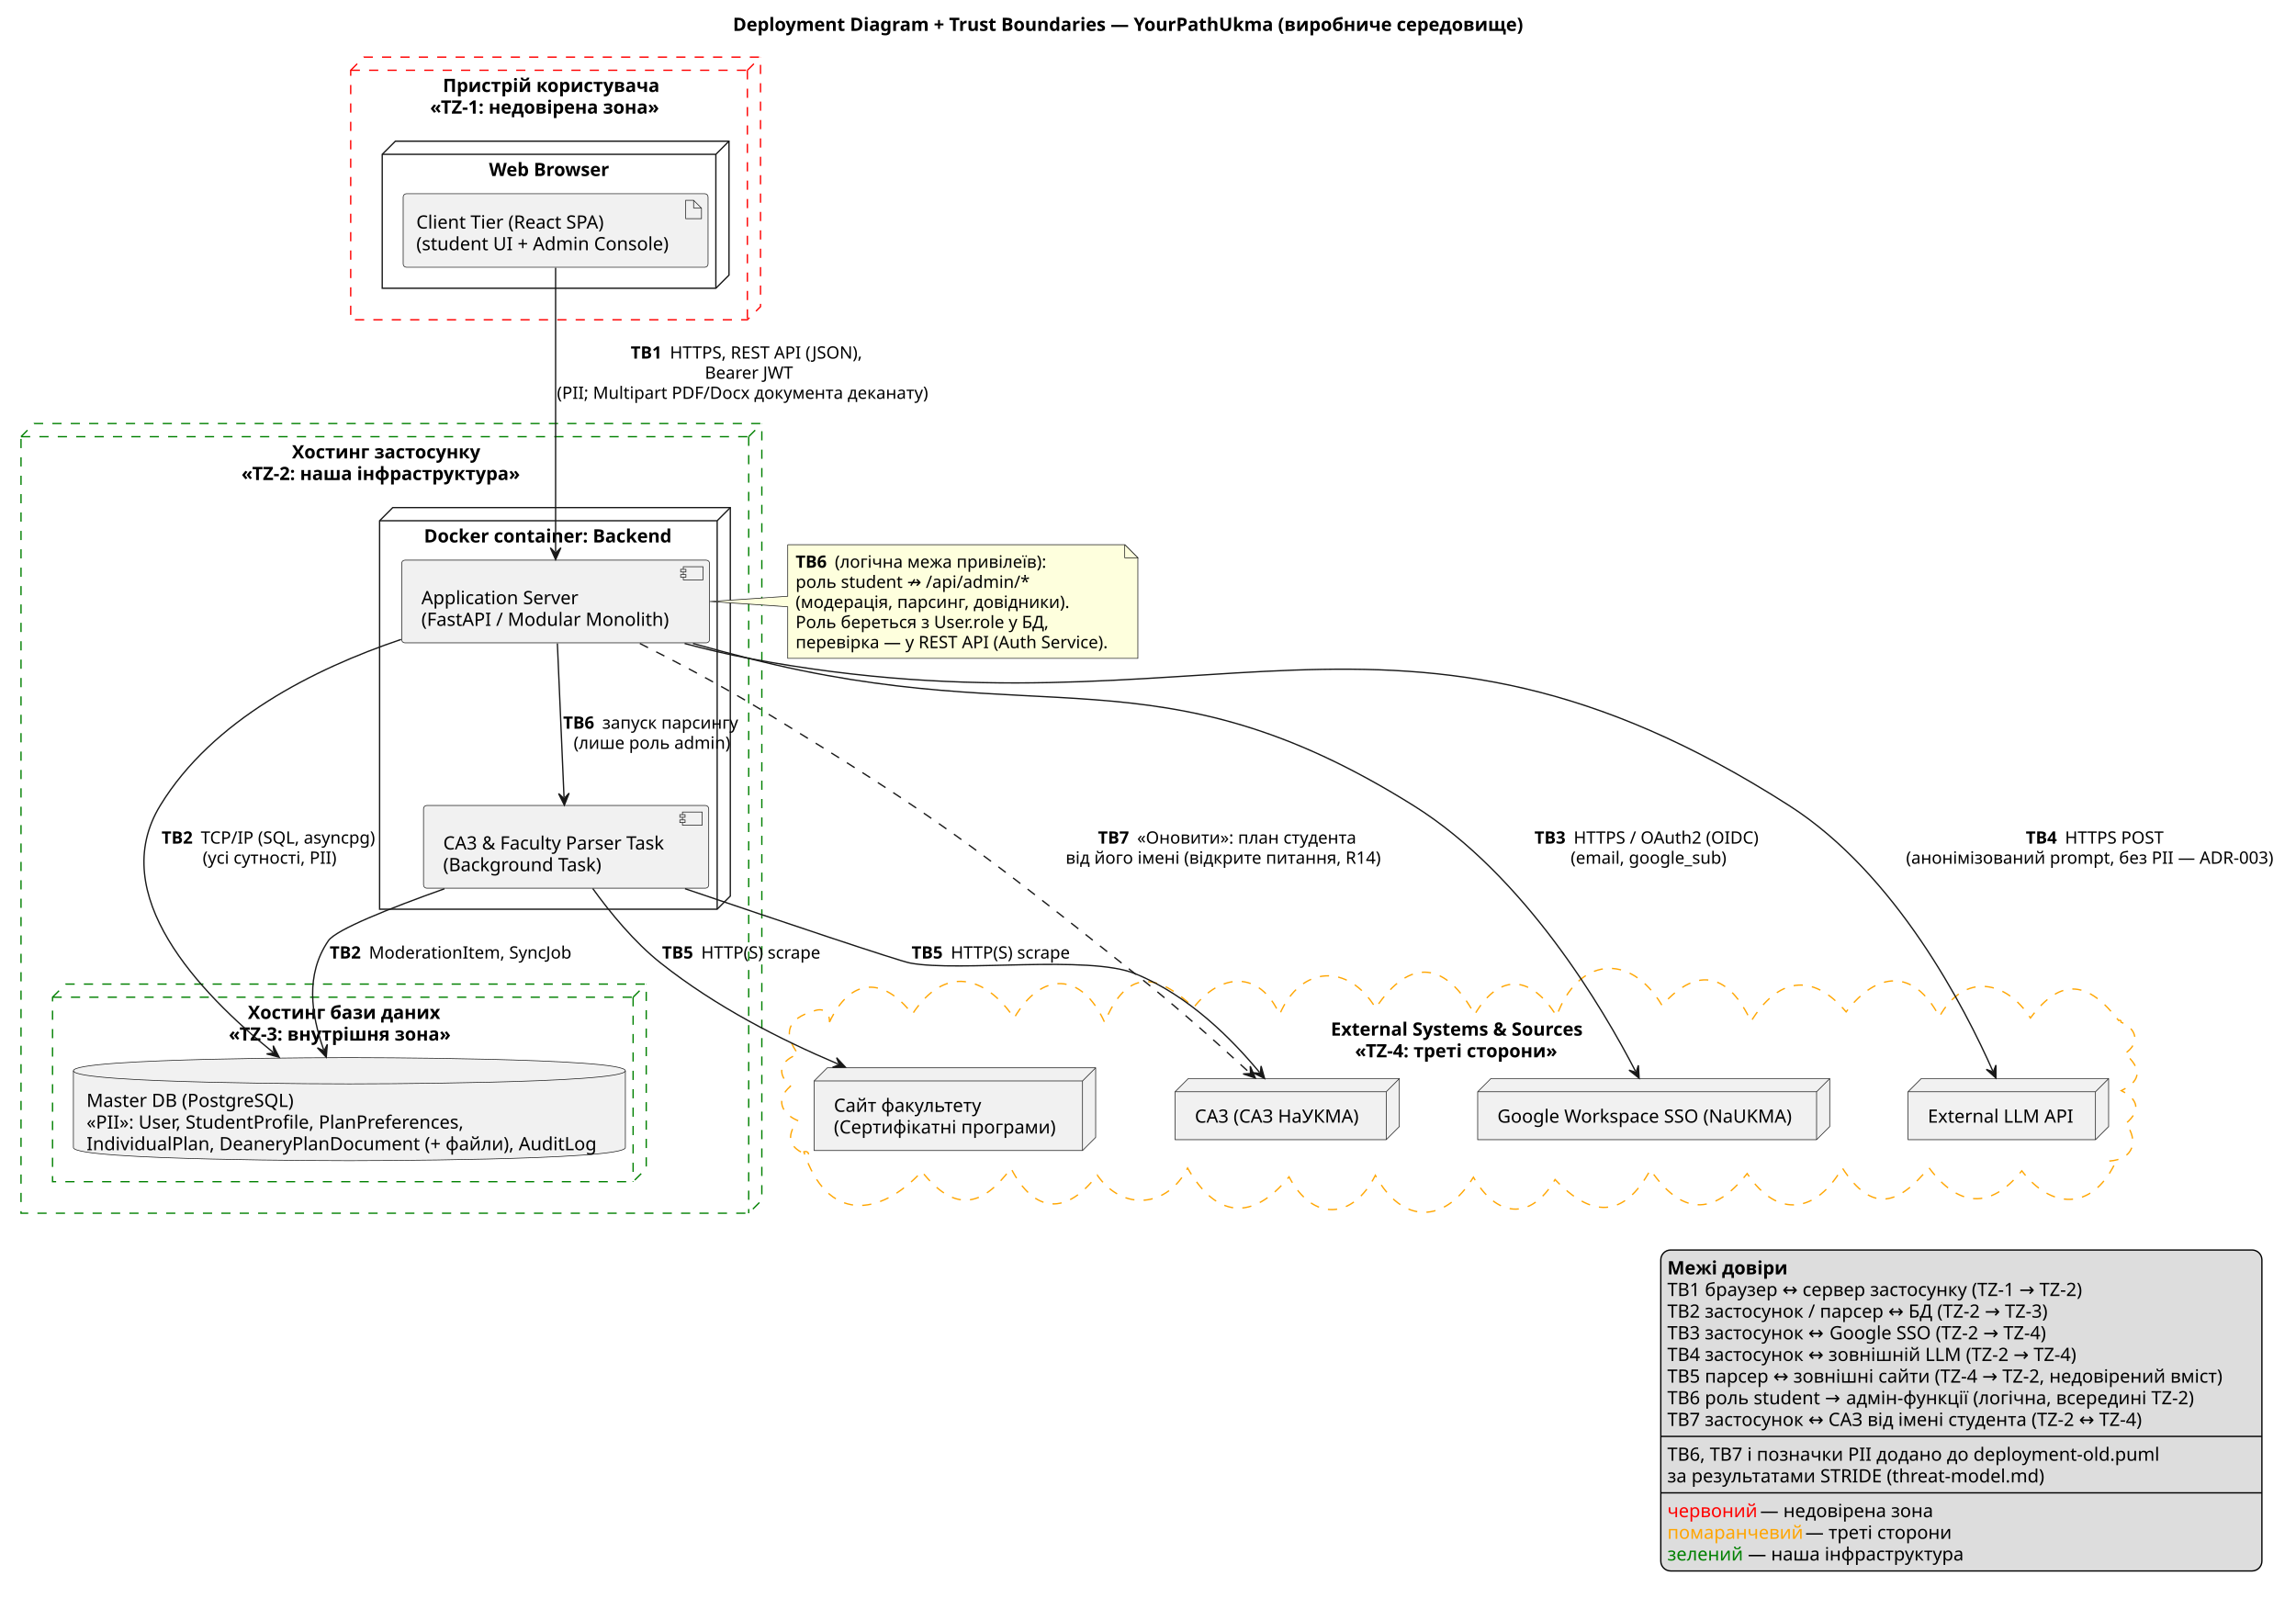
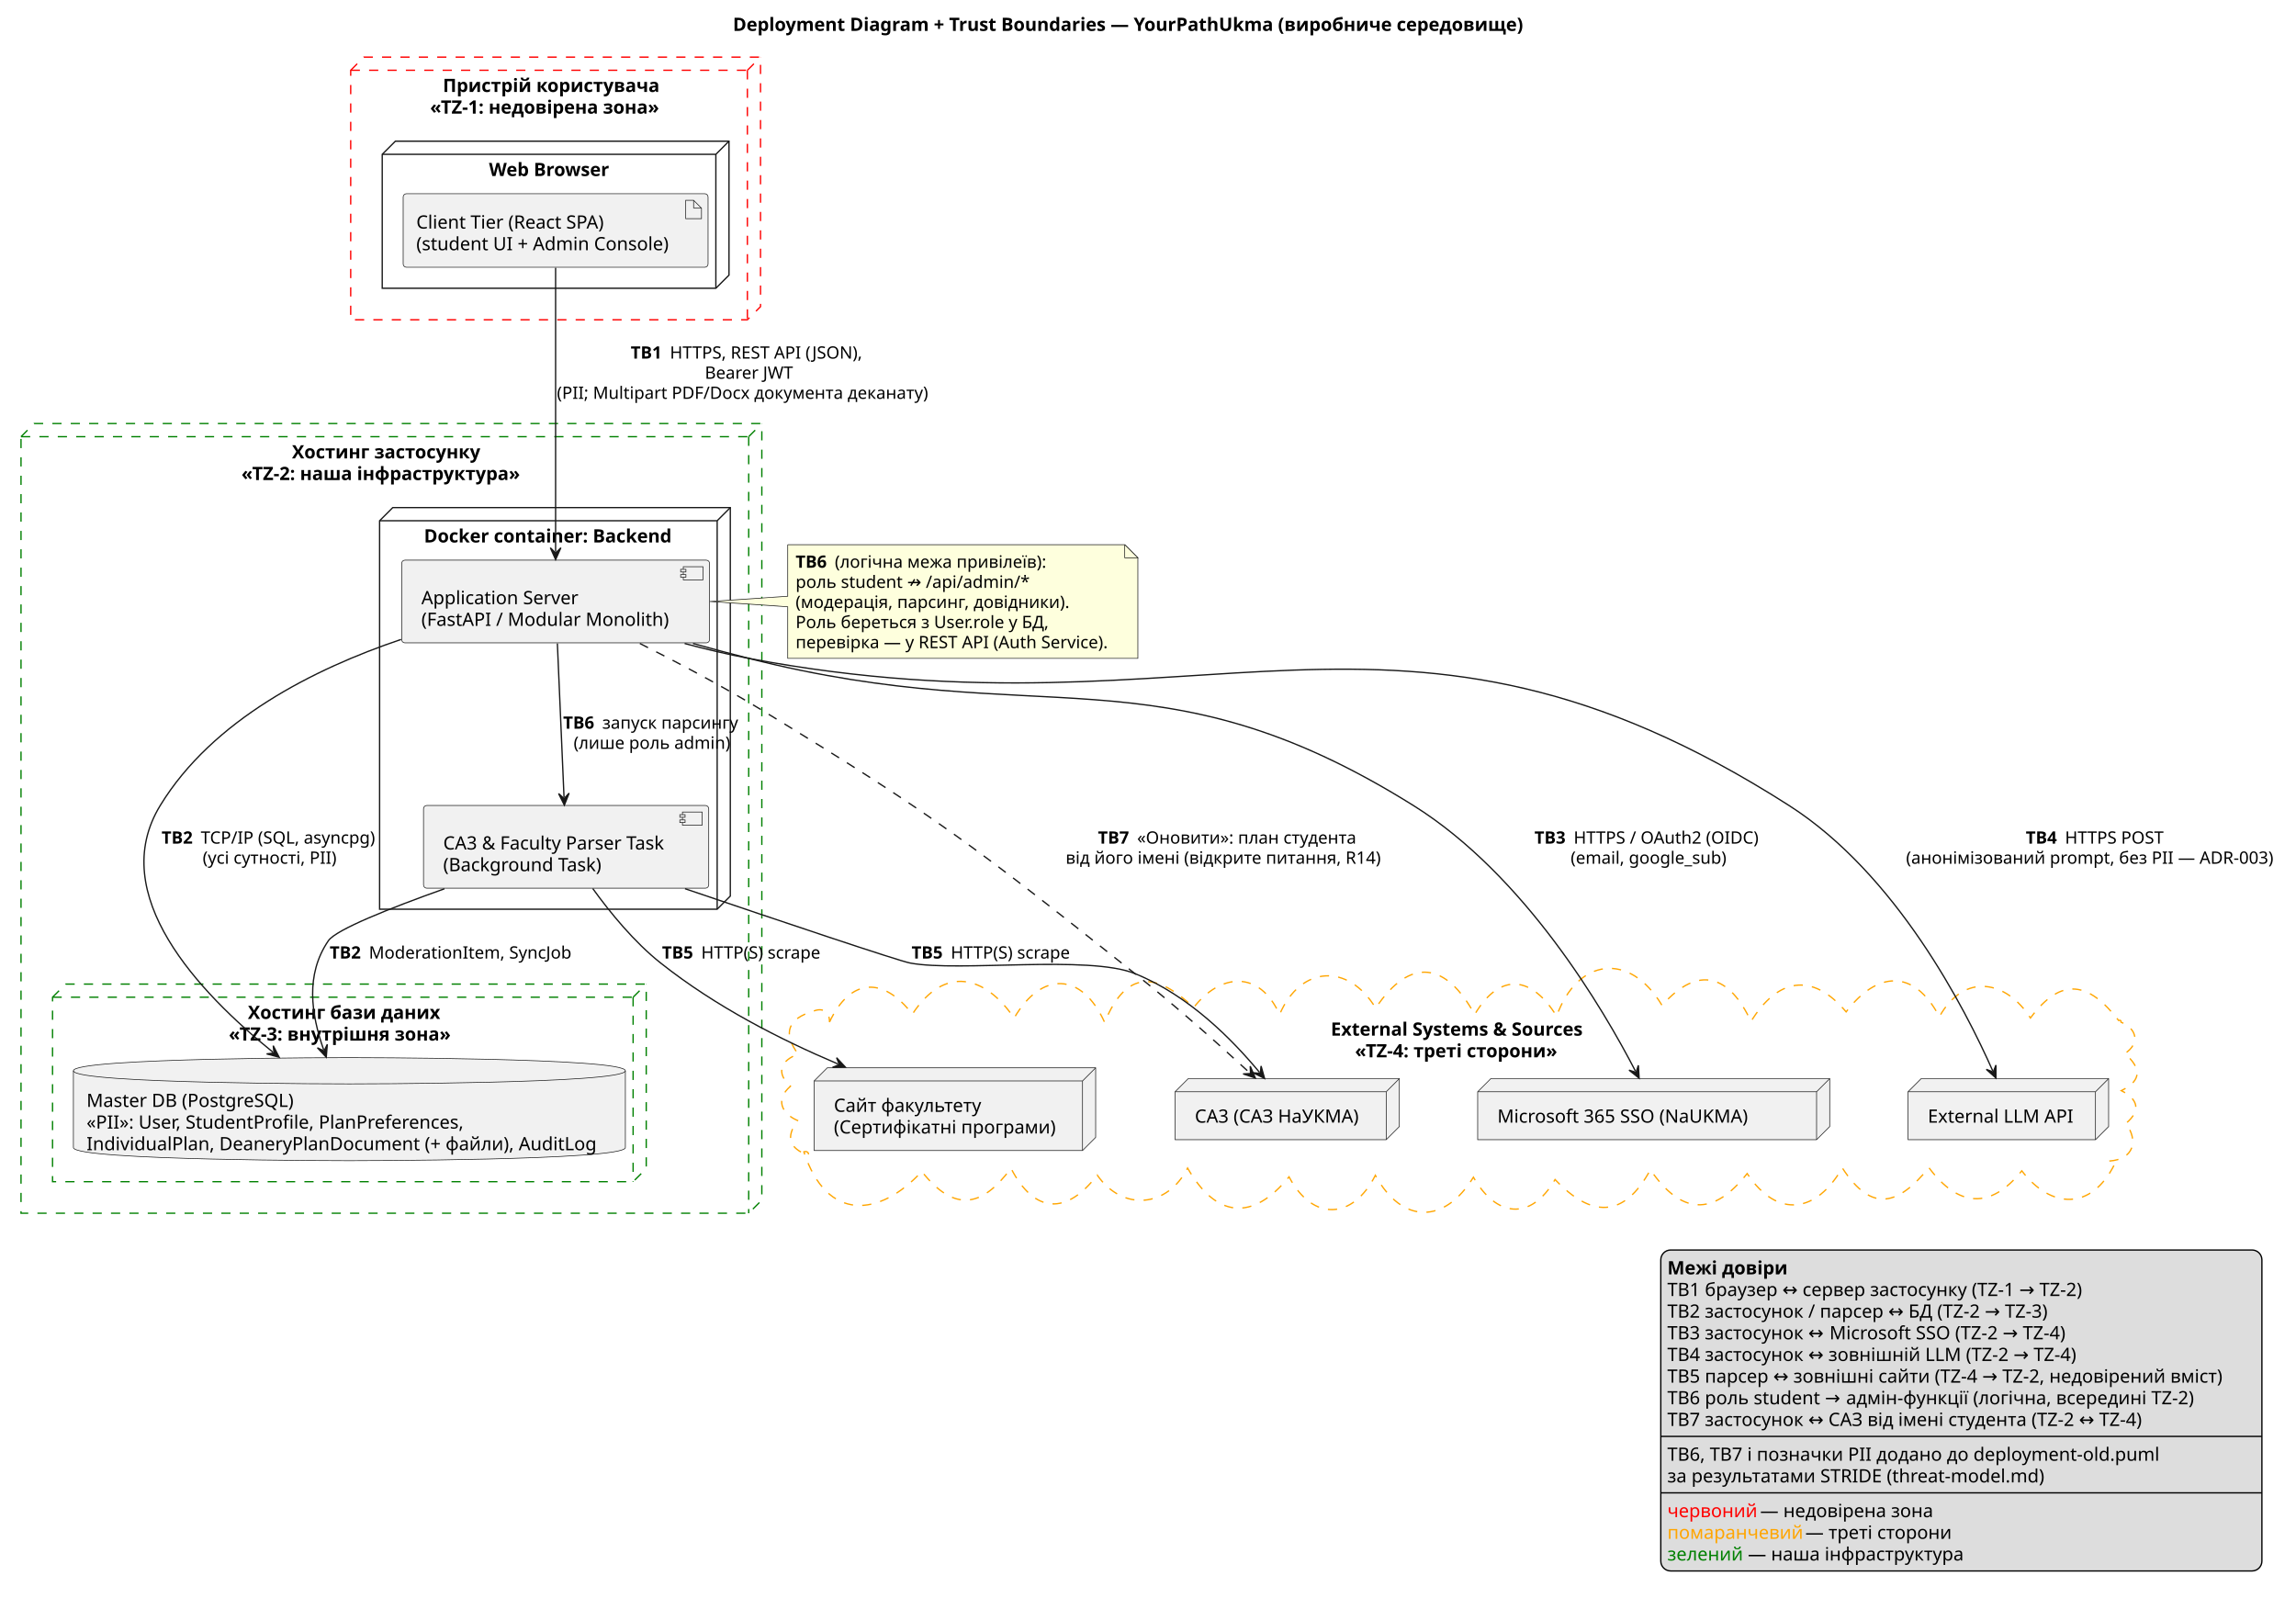
<svg xmlns="http://www.w3.org/2000/svg" contentStyleType="text/css" height="1216px" preserveAspectRatio="none" style="width:1748px;height:1216px;background:#FFFFFF;" version="1.1" viewBox="0 0 1748 1216" width="1748px" zoomAndPan="magnify">
  <defs />
  <g>
    <text fill="#000000" font-family="sans-serif" font-size="14" font-weight="bold" lengthAdjust="spacing" textLength="618.112" x="557.964" y="23.535">Deployment Diagram + Trust Boundaries — YourPathUkma (виробниче середовище)</text>
    <g id="cluster_ClientZone">
      <polygon fill="none" points="267,53.488,277,43.488,579,43.488,579,233.458,569,243.458,267,243.458,267,53.488" style="stroke:#FF0000;stroke-width:1.0;stroke-dasharray:7.0,7.0;" />
      <line style="stroke:#FF0000;stroke-width:1.0;stroke-dasharray:7.0,7.0;" x1="569" x2="579" y1="53.488" y2="43.488" />
      <line style="stroke:#FF0000;stroke-width:1.0;stroke-dasharray:7.0,7.0;" x1="267" x2="569" y1="53.488" y2="53.488" />
      <line style="stroke:#FF0000;stroke-width:1.0;stroke-dasharray:7.0,7.0;" x1="569" x2="569" y1="53.488" y2="243.458" />
      <text fill="#000000" font-family="sans-serif" font-size="14" font-weight="bold" lengthAdjust="spacing" textLength="163.693" x="337.153" y="70.023">Пристрій користувача</text>
      <text fill="#000000" font-family="sans-serif" font-size="14" font-weight="bold" lengthAdjust="spacing" textLength="183.155" x="327.422" y="86.512">«TZ-1: недовірена зона»</text>
    </g>
    <g id="cluster_Browser">
      <polygon fill="none" points="291,117.488,301,107.488,555,107.488,555,209.458,545,219.458,291,219.458,291,117.488" style="stroke:#181818;stroke-width:1.0;" />
      <line style="stroke:#181818;stroke-width:1.0;" x1="545" x2="555" y1="117.488" y2="107.488" />
      <line style="stroke:#181818;stroke-width:1.0;" x1="291" x2="545" y1="117.488" y2="117.488" />
      <line style="stroke:#181818;stroke-width:1.0;" x1="545" x2="545" y1="117.488" y2="219.458" />
      <text fill="#000000" font-family="sans-serif" font-size="14" font-weight="bold" lengthAdjust="spacing" textLength="93.434" x="372.283" y="134.023">Web Browser</text>
    </g>
    <g id="cluster_Host">
      <polygon fill="none" points="16,332.458,26,322.458,580,322.458,580,913.668,570,923.668,16,923.668,16,332.458" style="stroke:#008000;stroke-width:1.0;stroke-dasharray:7.0,7.0;" />
      <line style="stroke:#008000;stroke-width:1.0;stroke-dasharray:7.0,7.0;" x1="570" x2="580" y1="332.458" y2="322.458" />
      <line style="stroke:#008000;stroke-width:1.0;stroke-dasharray:7.0,7.0;" x1="16" x2="570" y1="332.458" y2="332.458" />
      <line style="stroke:#008000;stroke-width:1.0;stroke-dasharray:7.0,7.0;" x1="570" x2="570" y1="332.458" y2="923.668" />
      <text fill="#000000" font-family="sans-serif" font-size="14" font-weight="bold" lengthAdjust="spacing" textLength="143.398" x="222.301" y="348.993">Хостинг застосунку</text>
      <text fill="#000000" font-family="sans-serif" font-size="14" font-weight="bold" lengthAdjust="spacing" textLength="220.391" x="183.805" y="365.482">«TZ-2: наша інфраструктура»</text>
    </g>
    <g id="cluster_BackendNode">
      <polygon fill="none" points="289,396.458,299,386.458,556,386.458,556,682.208,546,692.208,289,692.208,289,396.458" style="stroke:#181818;stroke-width:1.0;" />
      <line style="stroke:#181818;stroke-width:1.0;" x1="546" x2="556" y1="396.458" y2="386.458" />
      <line style="stroke:#181818;stroke-width:1.0;" x1="289" x2="546" y1="396.458" y2="396.458" />
      <line style="stroke:#181818;stroke-width:1.0;" x1="546" x2="546" y1="396.458" y2="692.208" />
      <text fill="#000000" font-family="sans-serif" font-size="14" font-weight="bold" lengthAdjust="spacing" textLength="191.447" x="322.776" y="412.993">Docker container: Backend</text>
    </g>
    <g id="cluster_DBNode">
      <polygon fill="none" points="40,759.208,50,749.208,492,749.208,492,889.668,482,899.668,40,899.668,40,759.208" style="stroke:#008000;stroke-width:1.0;stroke-dasharray:7.0,7.0;" />
      <line style="stroke:#008000;stroke-width:1.0;stroke-dasharray:7.0,7.0;" x1="482" x2="492" y1="759.208" y2="749.208" />
      <line style="stroke:#008000;stroke-width:1.0;stroke-dasharray:7.0,7.0;" x1="40" x2="482" y1="759.208" y2="759.208" />
      <line style="stroke:#008000;stroke-width:1.0;stroke-dasharray:7.0,7.0;" x1="482" x2="482" y1="759.208" y2="899.668" />
      <text fill="#000000" font-family="sans-serif" font-size="14" font-weight="bold" lengthAdjust="spacing" textLength="146.569" x="188.715" y="775.743">Хостинг бази даних</text>
      <text fill="#000000" font-family="sans-serif" font-size="14" font-weight="bold" lengthAdjust="spacing" textLength="175.649" x="174.175" y="792.232">«TZ-3: внутрішня зона»</text>
    </g>
    <g id="cluster_Ext">
      <path d="M631.508,778.154 C647.469,744.197 672.659,743.429 694.587,772.15 C719.274,734.399 750.061,742.721 772.073,775.106 C792.904,739.212 823.694,739.944 840.996,778.378 C857.772,737.545 880.755,740.535 908.786,767.049 C929.012,741.068 958.871,738.086 974.167,772.395 C990.168,734.999 1026.54,732.966 1047.342,767.513 C1073.887,727.687 1101.268,733.069 1122.694,772.387 C1142.467,739.168 1166.591,743.607 1185.09,773.644 C1200.913,729.308 1240.813,724.189 1265.353,765.473 C1293.379,733.726 1317.041,742.925 1333.071,777.687 C1352.963,745.313 1379.205,739.237 1405.51,770.371 C1428.661,739.806 1456.87,736.759 1476.489,774.065 C1495.542,739.899 1527.662,746.504 1545.826,775.048 C1569.846,742.653 1590.711,748.16 1613,776.948 C1614.102,776.471 1614.952,776.889 1614.766,778.212 C1626.825,782.995 1629.559,794.409 1617.679,802.11 C1629.828,812.72 1631.336,822.465 1614.973,830.342 C1627.595,836.64 1630.379,845.51 1618.499,855.273 C1628.392,868.832 1624.212,882.628 1606,883.928 C1608.345,882.439 1609.852,884.077 1609.903,886.325 C1592.208,921.798 1561.561,920.559 1539.239,891.384 C1515.145,921.373 1490.612,918.708 1468.543,888.986 C1445.703,916.799 1425.517,924.593 1402.553,889.116 C1383.386,922.967 1353.457,928.664 1330.153,893.453 C1304.089,926.585 1279.909,924.66 1256.478,890.567 C1236.099,928.259 1211.103,926.724 1183.916,898.006 C1165.093,930.282 1138.793,926.306 1121.747,896.234 C1099.873,931.951 1067.554,932.26 1047.094,894.792 C1030.187,928.448 999.499,930.37 981.379,895.963 C953.476,930.247 925.802,927.165 904.138,889.287 C889.026,919.167 854.972,922.765 835.346,894.641 C812.177,924.977 787.661,924.412 769.674,889.431 C747.353,919.696 726.312,922.875 701.776,891.886 C669.493,926.833 629.523,930.568 612,876.928 C613.997,876.241 616.012,877.153 615.439,879.679 C600.748,874.057 597.981,866.085 607.182,853.054 C595.125,847.943 589.977,837.052 601.806,827.01 C590.103,816.63 594.828,807.014 607.706,802.567 C595.473,786.327 600.17,775.433 619,769.948 C626.131,766.824 631.738,770.059 631.508,778.154 " fill="none" style="stroke:#FFA500;stroke-width:1.0;stroke-dasharray:7.0,7.0;" />
      <text fill="#000000" font-family="sans-serif" font-size="14" font-weight="bold" lengthAdjust="spacing" textLength="198.68" x="1013.16" y="788.483">External Systems &amp; Sources</text>
      <text fill="#000000" font-family="sans-serif" font-size="14" font-weight="bold" lengthAdjust="spacing" textLength="161.855" x="1031.573" y="804.972">«TZ-4: треті сторони»</text>
    </g>
    <g id="elem_SPA">
      <rect fill="#F1F1F1" height="55.977" rx="2.5" ry="2.5" style="stroke:#181818;stroke-width:0.5;" width="232.118" x="306.94" y="147.488" />
      <polygon fill="#F1F1F1" points="522.058,152.488,522.058,166.488,534.058,166.488,534.058,158.488,528.058,152.488,522.058,152.488" style="stroke:#181818;stroke-width:0.5;" />
      <line style="stroke:#181818;stroke-width:0.5;" x1="528.058" x2="528.058" y1="152.488" y2="158.488" />
      <line style="stroke:#181818;stroke-width:0.5;" x1="534.058" x2="528.058" y1="158.488" y2="158.488" />
      <text fill="#000000" font-family="sans-serif" font-size="14" lengthAdjust="spacing" textLength="150.056" x="316.94" y="174.023">Client Tier (React SPA)</text>
      <text fill="#000000" font-family="sans-serif" font-size="14" lengthAdjust="spacing" textLength="202.118" x="316.94" y="190.512">(student UI + Admin Console)</text>
    </g>
    <g id="elem_App">
      <rect fill="#F1F1F1" height="62.977" rx="2.5" ry="2.5" style="stroke:#181818;stroke-width:0.5;" width="234.407" x="305.8" y="426.458" />
      <rect fill="#F1F1F1" height="10" style="stroke:#181818;stroke-width:0.5;" width="15" x="520.207" y="431.458" />
      <rect fill="#F1F1F1" height="2" style="stroke:#181818;stroke-width:0.5;" width="4" x="518.207" y="433.458" />
      <rect fill="#F1F1F1" height="2" style="stroke:#181818;stroke-width:0.5;" width="4" x="518.207" y="437.458" />
      <text fill="#000000" font-family="sans-serif" font-size="14" lengthAdjust="spacing" textLength="123.122" x="320.8" y="459.993">Application Server</text>
      <text fill="#000000" font-family="sans-serif" font-size="14" lengthAdjust="spacing" textLength="194.407" x="320.8" y="476.482">(FastAPI / Modular Monolith)</text>
    </g>
    <g id="elem_Parser">
      <rect fill="#F1F1F1" height="62.977" rx="2.5" ry="2.5" style="stroke:#181818;stroke-width:0.5;" width="217.14" x="322.43" y="613.228" />
      <rect fill="#F1F1F1" height="10" style="stroke:#181818;stroke-width:0.5;" width="15" x="519.57" y="618.228" />
      <rect fill="#F1F1F1" height="2" style="stroke:#181818;stroke-width:0.5;" width="4" x="517.57" y="620.228" />
      <rect fill="#F1F1F1" height="2" style="stroke:#181818;stroke-width:0.5;" width="4" x="517.57" y="624.228" />
      <text fill="#000000" font-family="sans-serif" font-size="14" lengthAdjust="spacing" textLength="177.14" x="337.43" y="646.763">CA3 &amp; Faculty Parser Task</text>
      <text fill="#000000" font-family="sans-serif" font-size="14" lengthAdjust="spacing" textLength="125.822" x="337.43" y="663.252">(Background Task)</text>
    </g>
    <g id="elem_DB">
      <path d="M55.88,815.208 C55.88,805.208 265.995,805.208 265.995,805.208 C265.995,805.208 476.111,805.208 476.111,815.208 L476.111,873.673 C476.111,883.673 265.995,883.673 265.995,883.673 C265.995,883.673 55.88,883.673 55.88,873.673 L55.88,815.208 " fill="#F1F1F1" style="stroke:#181818;stroke-width:0.5;" />
      <path d="M55.88,815.208 C55.88,825.208 265.995,825.208 265.995,825.208 C265.995,825.208 476.111,825.208 476.111,815.208 " fill="none" style="stroke:#181818;stroke-width:0.5;" />
      <text fill="#000000" font-family="sans-serif" font-size="14" lengthAdjust="spacing" textLength="159.045" x="65.88" y="842.743">Master DB (PostgreSQL)</text>
      <text fill="#000000" font-family="sans-serif" font-size="14" lengthAdjust="spacing" textLength="293.699" x="65.88" y="859.232">«PII»: User, StudentProfile, PlanPreferences,</text>
      <text fill="#000000" font-family="sans-serif" font-size="14" lengthAdjust="spacing" textLength="400.231" x="65.88" y="875.72">IndividualPlan, DeaneryPlanDocument (+ файли), AuditLog</text>
    </g>
    <g id="elem_Google">
      <polygon fill="#F1F1F1" points="1124.99,831.188,1134.99,821.188,1393.003,821.188,1393.003,857.677,1383.003,867.677,1124.99,867.677,1124.99,831.188" style="stroke:#181818;stroke-width:0.5;" />
      <line style="stroke:#181818;stroke-width:0.5;" x1="1383.003" x2="1393.003" y1="831.188" y2="821.188" />
      <line style="stroke:#181818;stroke-width:0.5;" x1="1124.99" x2="1383.003" y1="831.188" y2="831.188" />
      <line style="stroke:#181818;stroke-width:0.5;" x1="1383.003" x2="1383.003" y1="831.188" y2="867.677" />
-       <text fill="#000000" font-family="sans-serif" font-size="14" lengthAdjust="spacing" textLength="228.013" x="1139.99" y="854.723">Google Workspace SSO (NaUKMA)</text>
+       <text fill="#000000" font-family="sans-serif" font-size="14" lengthAdjust="spacing" textLength="228.013" x="1139.99" y="854.723">Microsoft 365 SSO (NaUKMA)</text>
    </g>
    <g id="elem_LLM">
      <polygon fill="#F1F1F1" points="1452.66,831.188,1462.66,821.188,1605.344,821.188,1605.344,857.677,1595.344,867.677,1452.66,867.677,1452.66,831.188" style="stroke:#181818;stroke-width:0.5;" />
      <line style="stroke:#181818;stroke-width:0.5;" x1="1595.344" x2="1605.344" y1="831.188" y2="821.188" />
      <line style="stroke:#181818;stroke-width:0.5;" x1="1452.66" x2="1595.344" y1="831.188" y2="831.188" />
      <line style="stroke:#181818;stroke-width:0.5;" x1="1595.344" x2="1595.344" y1="831.188" y2="867.677" />
      <text fill="#000000" font-family="sans-serif" font-size="14" lengthAdjust="spacing" textLength="112.684" x="1467.66" y="854.723">External LLM API</text>
    </g>
    <g id="elem_CA3">
      <polygon fill="#F1F1F1" points="894.64,831.188,904.64,821.188,1065.364,821.188,1065.364,857.677,1055.364,867.677,894.64,867.677,894.64,831.188" style="stroke:#181818;stroke-width:0.5;" />
      <line style="stroke:#181818;stroke-width:0.5;" x1="1055.364" x2="1065.364" y1="831.188" y2="821.188" />
      <line style="stroke:#181818;stroke-width:0.5;" x1="894.64" x2="1055.364" y1="831.188" y2="831.188" />
      <line style="stroke:#181818;stroke-width:0.5;" x1="1055.364" x2="1055.364" y1="831.188" y2="867.677" />
      <text fill="#000000" font-family="sans-serif" font-size="14" lengthAdjust="spacing" textLength="130.724" x="909.64" y="854.723">CA3 (САЗ НаУКМА)</text>
    </g>
    <g id="elem_Faculty">
      <polygon fill="#F1F1F1" points="619.84,822.948,629.84,812.948,834.156,812.948,834.156,865.925,824.156,875.925,619.84,875.925,619.84,822.948" style="stroke:#181818;stroke-width:0.5;" />
      <line style="stroke:#181818;stroke-width:0.5;" x1="824.156" x2="834.156" y1="822.948" y2="812.948" />
      <line style="stroke:#181818;stroke-width:0.5;" x1="619.84" x2="824.156" y1="822.948" y2="822.948" />
      <line style="stroke:#181818;stroke-width:0.5;" x1="824.156" x2="824.156" y1="822.948" y2="875.925" />
      <text fill="#000000" font-family="sans-serif" font-size="14" lengthAdjust="spacing" textLength="115.801" x="634.84" y="846.483">Сайт факультету</text>
      <text fill="#000000" font-family="sans-serif" font-size="14" lengthAdjust="spacing" textLength="174.316" x="634.84" y="862.972">(Сертифікатні програми)</text>
    </g>
    <g id="elem_GMN16">
      <path d="M599.72,414.678 L599.72,453.948 L540.46,457.948 L599.72,461.948 L599.72,501.231 A0,0 0 0 0 599.72,501.231 L866.285,501.231 A0,0 0 0 0 866.285,501.231 L866.285,424.678 L856.285,414.678 L599.72,414.678 A0,0 0 0 0 599.72,414.678 " fill="#FEFFDD" style="stroke:#181818;stroke-width:0.5;" />
      <path d="M856.285,414.678 L856.285,424.678 L866.285,424.678 L856.285,414.678 " fill="#FEFFDD" style="stroke:#181818;stroke-width:0.5;" />
      <text fill="#000000" font-family="sans-serif" font-size="13" font-weight="bold" lengthAdjust="spacing" textLength="25.733" x="605.72" y="432.247">TB6</text>
      <text fill="#000000" font-family="sans-serif" font-size="13" lengthAdjust="spacing" textLength="162.564" x="635.567" y="432.247">(логічна межа привілеїв):</text>
      <text fill="#000000" font-family="sans-serif" font-size="13" lengthAdjust="spacing" textLength="183.542" x="605.72" y="447.557">роль student ↛ /api/admin/*</text>
      <text fill="#000000" font-family="sans-serif" font-size="13" lengthAdjust="spacing" textLength="217.522" x="605.72" y="462.868">(модерація, парсинг, довідники).</text>
      <text fill="#000000" font-family="sans-serif" font-size="13" lengthAdjust="spacing" textLength="198.06" x="605.72" y="478.178">Роль береться з User.role у БД,</text>
      <text fill="#000000" font-family="sans-serif" font-size="13" lengthAdjust="spacing" textLength="245.565" x="605.72" y="493.489">перевірка — у REST API (Auth Service).</text>
    </g>
    <g id="link_SPA_App">
      <path d="M423,203.878 C423,256.398 423,364.888 423,420.038 " fill="none" id="SPA-to-App" style="stroke:#181818;stroke-width:1.0;" />
      <polygon fill="#181818" points="423,426.038,427,417.038,423,421.038,419,417.038,423,426.038" style="stroke:#181818;stroke-width:1.0;" />
      <text fill="#000000" font-family="sans-serif" font-size="13" font-weight="bold" lengthAdjust="spacing" textLength="25.733" x="480.164" y="273.027">TB1</text>
      <text fill="#000000" font-family="sans-serif" font-size="13" lengthAdjust="spacing" textLength="150.338" x="510.011" y="273.027">HTTPS, REST API (JSON),</text>
      <text fill="#000000" font-family="sans-serif" font-size="13" lengthAdjust="spacing" textLength="67.279" x="536.617" y="288.337">Bearer JWT</text>
      <text fill="#000000" font-family="sans-serif" font-size="13" lengthAdjust="spacing" textLength="292.513" x="424" y="303.648">(PII; Multipart PDF/Docx документа деканату)</text>
    </g>
    <g id="link_App_DB">
      <path d="M305.34,486.818 C239.1,509.178 161.88,547.968 122,613.228 C80.58,681.008 151.403,755.528 207.843,801.118 " fill="none" id="App-to-DB" style="stroke:#181818;stroke-width:1.0;" />
      <polygon fill="#181818" points="212.51,804.888,208.022,796.121,208.62,801.746,202.995,802.345,212.51,804.888" style="stroke:#181818;stroke-width:1.0;" />
      <text fill="#000000" font-family="sans-serif" font-size="13" font-weight="bold" lengthAdjust="spacing" textLength="25.733" x="123" y="642.287">TB2</text>
      <text fill="#000000" font-family="sans-serif" font-size="13" lengthAdjust="spacing" textLength="138.588" x="152.847" y="642.287">TCP/IP (SQL, asyncpg)</text>
      <text fill="#000000" font-family="sans-serif" font-size="13" lengthAdjust="spacing" textLength="105.841" x="154.297" y="657.597">(усі сутності, PII)</text>
    </g>
    <g id="link_App_Google">
      <path d="M527.58,489.888 C541.8,493.838 556.23,497.728 570,501.228 C793.23,557.978 880.67,491.168 1076,613.228 C1161.3,666.528 1220.93,768.79 1245.15,815.551 " fill="none" id="App-to-Google" style="stroke:#181818;stroke-width:1.0;" />
      <polygon fill="#181818" points="1247.91,820.878,1247.322,811.047,1245.61,816.438,1240.219,814.726,1247.91,820.878" style="stroke:#181818;stroke-width:1.0;" />
      <text fill="#000000" font-family="sans-serif" font-size="13" font-weight="bold" lengthAdjust="spacing" textLength="25.733" x="1168.21" y="642.287">TB3</text>
      <text fill="#000000" font-family="sans-serif" font-size="13" lengthAdjust="spacing" textLength="148.656" x="1198.057" y="642.287">HTTPS / OAuth2 (OIDC)</text>
      <text fill="#000000" font-family="sans-serif" font-size="13" lengthAdjust="spacing" textLength="123.316" x="1195.803" y="657.597">(email, google_sub)</text>
    </g>
    <g id="link_App_LLM">
      <path d="M521.23,489.928 C537.41,494.238 554.08,498.218 570,501.228 C919.32,567.258 1062.46,421.768 1362,613.228 C1443.96,665.608 1496.237,768.214 1517.107,815.254 " fill="none" id="App-to-LLM" style="stroke:#181818;stroke-width:1.0;" />
      <polygon fill="#181818" points="1519.54,820.738,1519.546,810.889,1517.512,816.168,1512.234,814.134,1519.54,820.738" style="stroke:#181818;stroke-width:1.0;" />
      <text fill="#000000" font-family="sans-serif" font-size="13" font-weight="bold" lengthAdjust="spacing" textLength="25.733" x="1542.267" y="642.287">TB4</text>
      <text fill="#000000" font-family="sans-serif" font-size="13" lengthAdjust="spacing" textLength="76.8" x="1572.114" y="642.287">HTTPS POST</text>
      <text fill="#000000" font-family="sans-serif" font-size="13" lengthAdjust="spacing" textLength="288.901" x="1451.14" y="657.597">(анонімізований prompt, без PII — ADR-003)</text>
    </g>
    <g id="link_App_Parser">
      <path d="M424.34,489.878 C425.82,524.088 427.93,572.874 429.41,607.004 " fill="none" id="App-to-Parser" style="stroke:#181818;stroke-width:1.0;" />
      <polygon fill="#181818" points="429.67,612.998,433.276,603.833,429.453,608.003,425.284,604.18,429.67,612.998" style="stroke:#181818;stroke-width:1.0;" />
      <text fill="#000000" font-family="sans-serif" font-size="13" font-weight="bold" lengthAdjust="spacing" textLength="25.733" x="428.72" y="554.797">TB6</text>
      <text fill="#000000" font-family="sans-serif" font-size="13" lengthAdjust="spacing" textLength="106.425" x="458.567" y="554.797">запуск парсингу</text>
      <text fill="#000000" font-family="sans-serif" font-size="13" lengthAdjust="spacing" textLength="120.294" x="436.709" y="570.107">(лише роль admin)</text>
    </g>
    <g id="link_Parser_CA3">
      <path d="M521.51,676.598 C593.66,701.098 684.06,731.538 693,733.208 C730.4,740.178 828.74,726.928 864,741.208 C905.55,758.018 938.424,791.784 958.924,816.444 " fill="none" id="Parser-to-CA3" style="stroke:#181818;stroke-width:1.0;" />
      <polygon fill="#181818" points="962.76,821.058,960.083,811.58,959.564,817.213,953.931,816.694,962.76,821.058" style="stroke:#181818;stroke-width:1.0;" />
      <text fill="#000000" font-family="sans-serif" font-size="13" font-weight="bold" lengthAdjust="spacing" textLength="25.733" x="694" y="729.777">TB5</text>
      <text fill="#000000" font-family="sans-serif" font-size="13" lengthAdjust="spacing" textLength="93.958" x="723.847" y="729.777">HTTP(S) scrape</text>
    </g>
    <g id="link_Parser_Faculty">
      <path d="M451.28,676.478 C464.42,694.668 482.8,717.208 503,733.208 C545.22,766.638 593.698,791.231 638.108,810.111 " fill="none" id="Parser-to-Faculty" style="stroke:#181818;stroke-width:1.0;" />
      <polygon fill="#181818" points="643.63,812.458,636.912,805.256,639.029,810.502,633.782,812.618,643.63,812.458" style="stroke:#181818;stroke-width:1.0;" />
      <text fill="#000000" font-family="sans-serif" font-size="13" font-weight="bold" lengthAdjust="spacing" textLength="25.733" x="504" y="729.777">TB5</text>
      <text fill="#000000" font-family="sans-serif" font-size="13" lengthAdjust="spacing" textLength="93.958" x="533.847" y="729.777">HTTP(S) scrape</text>
    </g>
    <g id="link_Parser_DB">
      <path d="M338.4,676.638 C296.85,691.438 255.78,707.748 250,716.208 C232.35,742.028 236.902,772.167 246.402,799.217 " fill="none" id="Parser-to-DB" style="stroke:#181818;stroke-width:1.0;" />
      <polygon fill="#181818" points="248.39,804.878,249.182,795.061,246.733,800.161,241.634,797.712,248.39,804.878" style="stroke:#181818;stroke-width:1.0;" />
      <text fill="#000000" font-family="sans-serif" font-size="13" font-weight="bold" lengthAdjust="spacing" textLength="25.733" x="251" y="729.777">TB2</text>
      <text fill="#000000" font-family="sans-serif" font-size="13" lengthAdjust="spacing" textLength="156.724" x="280.847" y="729.777">ModerationItem, SyncJob</text>
    </g>
    <g id="link_App_CA3">
      <path d="M487.12,489.878 C516.27,504.558 550.89,522.878 581,541.228 C712.52,621.368 743.41,645.408 864,741.208 C896.79,767.248 928.277,795.453 951.327,816.683 " fill="none" id="App-to-CA3" style="stroke:#181818;stroke-width:1.0;stroke-dasharray:7.0,7.0;" />
      <polygon fill="#181818" points="955.74,820.748,951.83,811.709,952.062,817.361,946.41,817.593,955.74,820.748" style="stroke:#181818;stroke-width:1.0;" />
      <text fill="#000000" font-family="sans-serif" font-size="13" font-weight="bold" lengthAdjust="spacing" textLength="25.733" x="835.872" y="642.287">TB7</text>
      <text fill="#000000" font-family="sans-serif" font-size="13" lengthAdjust="spacing" textLength="170.587" x="865.718" y="642.287">«Оновити»: план студента</text>
      <text fill="#000000" font-family="sans-serif" font-size="13" lengthAdjust="spacing" textLength="249.577" x="811.3" y="657.597">від його імені (відкрите питання, R14)</text>
    </g>
    <rect fill="#DDDDDD" height="244.348" id="_legend" rx="7.5" ry="7.5" style="stroke:#000000;stroke-width:1.0;" width="457.637" x="1264.403" y="951.668" />
    <text fill="#000000" font-family="sans-serif" font-size="14" font-weight="bold" lengthAdjust="spacing" textLength="91.513" x="1269.403" y="970.203">Межі довіри</text>
    <text fill="#000000" font-family="sans-serif" font-size="14" lengthAdjust="spacing" textLength="340.614" x="1269.403" y="986.692">TB1 браузер ↔ сервер застосунку (TZ-1 → TZ-2)</text>
    <text fill="#000000" font-family="sans-serif" font-size="14" lengthAdjust="spacing" textLength="317.953" x="1269.403" y="1003.18">TB2 застосунок / парсер ↔ БД (TZ-2 → TZ-3)</text>
-     <text fill="#000000" font-family="sans-serif" font-size="14" lengthAdjust="spacing" textLength="312.122" x="1269.403" y="1019.668">TB3 застосунок ↔ Google SSO (TZ-2 → TZ-4)</text>
+     <text fill="#000000" font-family="sans-serif" font-size="14" lengthAdjust="spacing" textLength="312.122" x="1269.403" y="1019.668">TB3 застосунок ↔ Microsoft SSO (TZ-2 → TZ-4)</text>
    <text fill="#000000" font-family="sans-serif" font-size="14" lengthAdjust="spacing" textLength="334.147" x="1269.403" y="1036.157">TB4 застосунок ↔ зовнішній LLM (TZ-2 → TZ-4)</text>
    <text fill="#000000" font-family="sans-serif" font-size="14" lengthAdjust="spacing" textLength="447.637" x="1269.403" y="1052.645">TB5 парсер ↔ зовнішні сайти (TZ-4 → TZ-2, недовірений вміст)</text>
    <text fill="#000000" font-family="sans-serif" font-size="14" lengthAdjust="spacing" textLength="424.819" x="1269.403" y="1069.133">TB6 роль student → адмін-функції (логічна, всередині TZ-2)</text>
    <text fill="#000000" font-family="sans-serif" font-size="14" lengthAdjust="spacing" textLength="390.701" x="1269.403" y="1085.621">TB7 застосунок ↔ САЗ від імені студента (TZ-2 ↔ TZ-4)</text>
    <line style="stroke:#000000;stroke-width:1.0;" x1="1264.403" x2="1722.041" y1="1093.574" y2="1093.574" />
    <text fill="#000000" font-family="sans-serif" font-size="14" lengthAdjust="spacing" textLength="390.681" x="1269.403" y="1112.11">TB6, TB7 і позначки PII додано до deployment-old.puml</text>
    <text fill="#000000" font-family="sans-serif" font-size="14" lengthAdjust="spacing" textLength="295.647" x="1269.403" y="1128.598">за результатами STRIDE (threat-model.md)</text>
    <line style="stroke:#000000;stroke-width:1.0;" x1="1264.403" x2="1722.041" y1="1136.551" y2="1136.551" />
    <text fill="#FF0000" font-family="sans-serif" font-size="14" lengthAdjust="spacing" textLength="66.206" x="1269.403" y="1155.086">червоний</text>
    <text fill="#000000" font-family="sans-serif" font-size="14" lengthAdjust="spacing" textLength="133.773" x="1340.039" y="1155.086">— недовірена зона</text>
    <text fill="#FFA500" font-family="sans-serif" font-size="14" lengthAdjust="spacing" textLength="100.605" x="1269.403" y="1171.574">помаранчевий</text>
    <text fill="#000000" font-family="sans-serif" font-size="14" lengthAdjust="spacing" textLength="114.994" x="1374.438" y="1171.574">— треті сторони</text>
    <text fill="#008000" font-family="sans-serif" font-size="14" lengthAdjust="spacing" textLength="56.861" x="1269.403" y="1188.063">зелений</text>
    <text fill="#000000" font-family="sans-serif" font-size="14" lengthAdjust="spacing" textLength="168.294" x="1330.694" y="1188.063">— наша інфраструктура</text>
  </g>
</svg>
